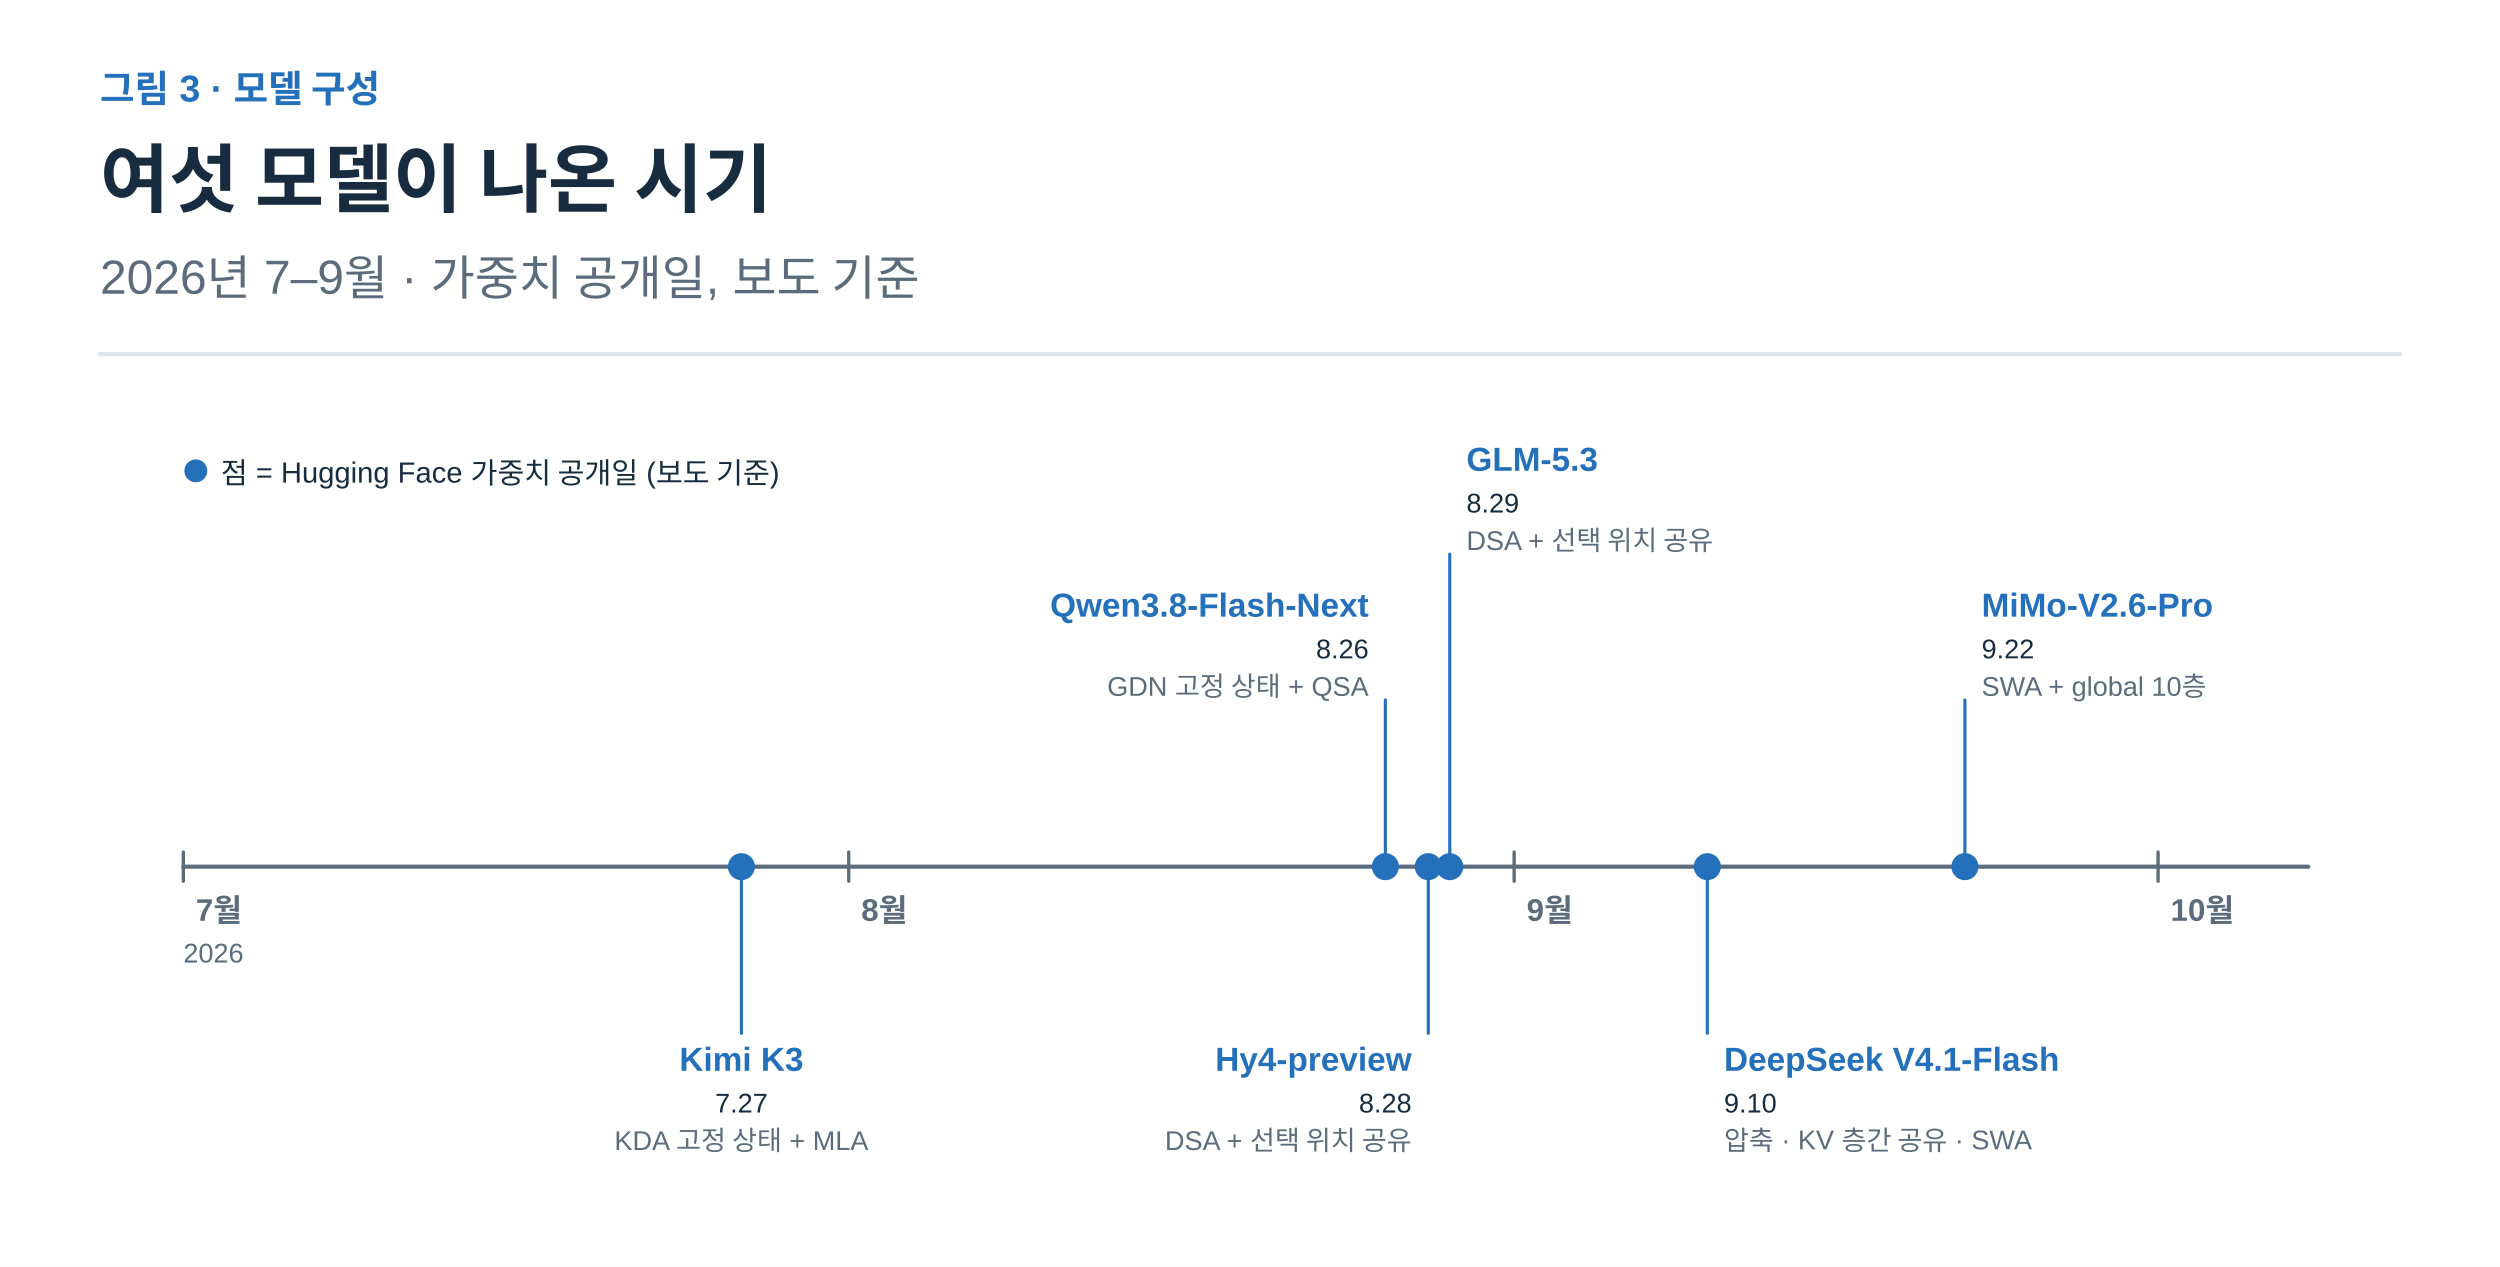
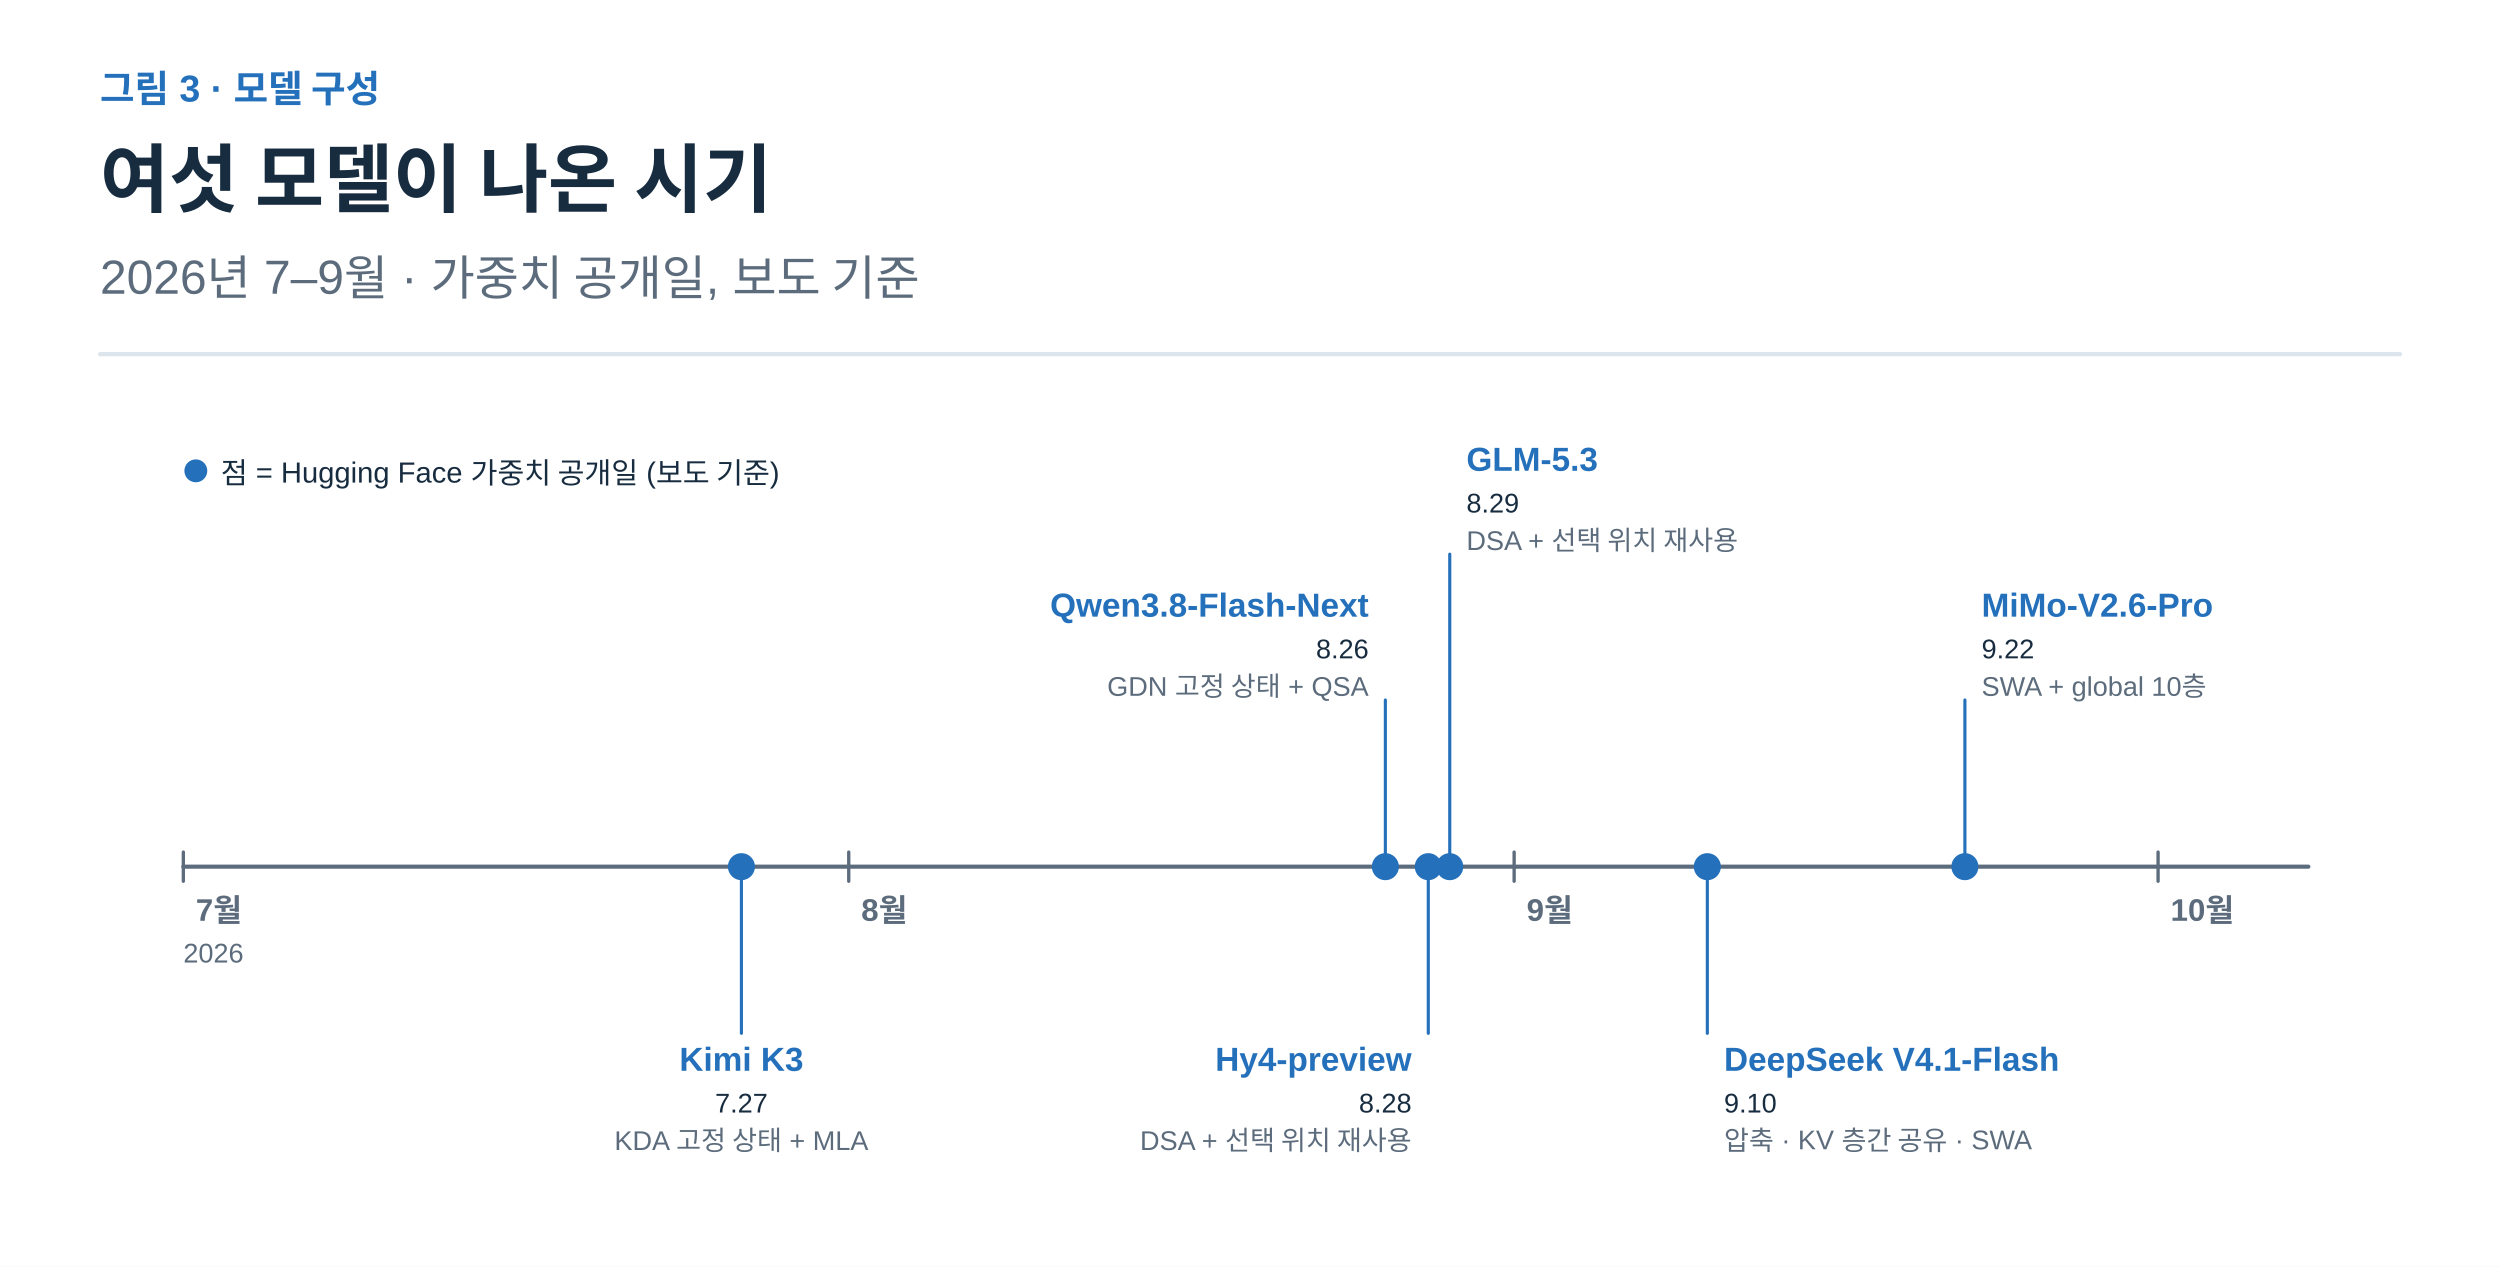
<svg xmlns="http://www.w3.org/2000/svg" width="1200" height="608" viewBox="0 0 1200 608" role="img" aria-labelledby="title desc">
  <defs>
    <marker id="arrow-ink" viewBox="0 0 10 10" refX="8" refY="5" markerWidth="6" markerHeight="6" orient="auto">
      <path d="M1 1 L9 5 L1 9" fill="none" stroke="#182C40" stroke-width="1.6" />
    </marker>
    <marker id="arrow-muted" viewBox="0 0 10 10" refX="8" refY="5" markerWidth="6" markerHeight="6" orient="auto">
      <path d="M1 1 L9 5 L1 9" fill="none" stroke="#5C6C7C" stroke-width="1.6" />
    </marker>
    <marker id="arrow-line" viewBox="0 0 10 10" refX="8" refY="5" markerWidth="6" markerHeight="6" orient="auto">
      <path d="M1 1 L9 5 L1 9" fill="none" stroke="#DCE4EC" stroke-width="1.6" />
    </marker>
    <marker id="arrow-paper" viewBox="0 0 10 10" refX="8" refY="5" markerWidth="6" markerHeight="6" orient="auto">
      <path d="M1 1 L9 5 L1 9" fill="none" stroke="#FFFFFF" stroke-width="1.6" />
    </marker>
    <marker id="arrow-blue" viewBox="0 0 10 10" refX="8" refY="5" markerWidth="6" markerHeight="6" orient="auto">
      <path d="M1 1 L9 5 L1 9" fill="none" stroke="#2470BB" stroke-width="1.6" />
    </marker>
    <marker id="arrow-teal" viewBox="0 0 10 10" refX="8" refY="5" markerWidth="6" markerHeight="6" orient="auto">
      <path d="M1 1 L9 5 L1 9" fill="none" stroke="#287D78" stroke-width="1.6" />
    </marker>
    <marker id="arrow-orange" viewBox="0 0 10 10" refX="8" refY="5" markerWidth="6" markerHeight="6" orient="auto">
      <path d="M1 1 L9 5 L1 9" fill="none" stroke="#B55B22" stroke-width="1.6" />
    </marker>
    <marker id="arrow-purple" viewBox="0 0 10 10" refX="8" refY="5" markerWidth="6" markerHeight="6" orient="auto">
      <path d="M1 1 L9 5 L1 9" fill="none" stroke="#7954A3" stroke-width="1.6" />
    </marker>
    <marker id="arrow-gray" viewBox="0 0 10 10" refX="8" refY="5" markerWidth="6" markerHeight="6" orient="auto">
      <path d="M1 1 L9 5 L1 9" fill="none" stroke="#657789" stroke-width="1.6" />
    </marker>
    <marker id="arrow-red" viewBox="0 0 10 10" refX="8" refY="5" markerWidth="6" markerHeight="6" orient="auto">
      <path d="M1 1 L9 5 L1 9" fill="none" stroke="#B34242" stroke-width="1.6" />
    </marker>
    <marker id="arrow-indigo" viewBox="0 0 10 10" refX="8" refY="5" markerWidth="6" markerHeight="6" orient="auto">
      <path d="M1 1 L9 5 L1 9" fill="none" stroke="#4C60A8" stroke-width="1.6" />
    </marker>
    <marker id="arrow-slate" viewBox="0 0 10 10" refX="8" refY="5" markerWidth="6" markerHeight="6" orient="auto">
      <path d="M1 1 L9 5 L1 9" fill="none" stroke="#8191A0" stroke-width="1.6" />
    </marker>
    <marker id="arrow-surface" viewBox="0 0 10 10" refX="8" refY="5" markerWidth="6" markerHeight="6" orient="auto">
      <path d="M1 1 L9 5 L1 9" fill="none" stroke="#F8FAFC" stroke-width="1.6" />
    </marker>
  </defs>
  <style>text{font-family:Arial,"Apple SD Gothic Neo","Noto Sans KR",sans-serif}text[font-family]{font-family:Menlo,Consolas,monospace}path{stroke-linecap:round;stroke-linejoin:round}</style>
  <rect width="100%" height="100%" fill="white" />
  <text x="48" y="49" fill="#2470BB" font-size="18" font-weight="600" text-anchor="start" data-max-width="1104">그림 3 · 모델 구성</text>
  <text x="48" y="99" fill="#182C40" font-size="36" font-weight="700" text-anchor="start" data-max-width="1104">여섯 모델이 나온 시기</text>
  <text x="48" y="141" fill="#5C6C7C" font-size="23" font-weight="400" text-anchor="start" data-max-width="1104">2026년 7–9월 · 가중치 공개일, 보도 기준</text>
  <path d="M48,170 H1152" stroke="#DCE4EC" stroke-width="2" />
  <g transform="translate(48 206) scale(1)" data-panel="1">
    <circle cx="46" cy="20" r="5" fill="#2470BB" stroke="#2470BB" />
    <text x="58" y="26" fill="#182C40" font-size="14" font-weight="400" text-anchor="start" data-max-width="420">점 = Hugging Face 가중치 공개일 (보도 기준)</text>
    <path d="M40 210 L1060 210" stroke="#5C6C7C" stroke-width="2" fill="none" />
    <path d="M40 203 L40 217" stroke="#5C6C7C" stroke-width="1.6" fill="none" />
    <text x="46" y="236" fill="#5C6C7C" font-size="15" font-weight="700" text-anchor="start" data-max-width="60">7월</text>
    <path d="M359.394 203 L359.394 217" stroke="#5C6C7C" stroke-width="1.6" fill="none" />
    <text x="365.394" y="236" fill="#5C6C7C" font-size="15" font-weight="700" text-anchor="start" data-max-width="60">8월</text>
    <path d="M678.788 203 L678.788 217" stroke="#5C6C7C" stroke-width="1.6" fill="none" />
    <text x="684.788" y="236" fill="#5C6C7C" font-size="15" font-weight="700" text-anchor="start" data-max-width="60">9월</text>
    <path d="M987.879 203 L987.879 217" stroke="#5C6C7C" stroke-width="1.6" fill="none" />
    <text x="993.879" y="236" fill="#5C6C7C" font-size="15" font-weight="700" text-anchor="start" data-max-width="60">10월</text>
    <text x="40" y="256" fill="#5C6C7C" font-size="13" font-weight="400" text-anchor="start" data-max-width="60">2026</text>
    <path d="M307.879 210 L307.879 290" stroke="#2470BB" stroke-width="1.5" fill="none" />
    <circle cx="307.879" cy="210" r="6" fill="#2470BB" stroke="#2470BB" />
    <text x="307.879" y="308" fill="#2470BB" font-size="16" font-weight="700" text-anchor="middle" data-max-width="260">Kimi K3</text>
    <text x="307.879" y="328" fill="#182C40" font-size="13" font-weight="400" text-anchor="middle" data-max-width="320">7.27</text>
    <text x="307.879" y="346" fill="#5C6C7C" font-size="13" font-weight="400" text-anchor="middle" data-max-width="320">KDA 고정 상태 + MLA</text>
    <path d="M616.97 210 L616.97 130" stroke="#2470BB" stroke-width="1.5" fill="none" />
    <circle cx="616.97" cy="210" r="6" fill="#2470BB" stroke="#2470BB" />
    <text x="608.97" y="90" fill="#2470BB" font-size="16" font-weight="700" text-anchor="end" data-max-width="260">Qwen3.8-Flash-Next</text>
    <text x="608.97" y="110" fill="#182C40" font-size="13" font-weight="400" text-anchor="end" data-max-width="320">8.26</text>
    <text x="608.97" y="128" fill="#5C6C7C" font-size="13" font-weight="400" text-anchor="end" data-max-width="320">GDN 고정 상태 + QSA</text>
    <path d="M637.576 210 L637.576 290" stroke="#2470BB" stroke-width="1.5" fill="none" />
    <circle cx="637.576" cy="210" r="6" fill="#2470BB" stroke="#2470BB" />
    <text x="629.576" y="308" fill="#2470BB" font-size="16" font-weight="700" text-anchor="end" data-max-width="260">Hy4-preview</text>
    <text x="629.576" y="328" fill="#182C40" font-size="13" font-weight="400" text-anchor="end" data-max-width="320">8.28</text>
-     <text x="629.576" y="346" fill="#5C6C7C" font-size="13" font-weight="400" text-anchor="end" data-max-width="320">DSA + 선택 위치 공유</text>
+     <text x="629.576" y="346" fill="#5C6C7C" font-size="13" font-weight="400" text-anchor="end" data-max-width="320">DSA + 선택 위치 재사용</text>
    <path d="M647.879 210 L647.879 60" stroke="#2470BB" stroke-width="1.5" fill="none" />
    <circle cx="647.879" cy="210" r="6" fill="#2470BB" stroke="#2470BB" />
    <text x="655.879" y="20" fill="#2470BB" font-size="16" font-weight="700" text-anchor="start" data-max-width="260">GLM-5.3</text>
    <text x="655.879" y="40" fill="#182C40" font-size="13" font-weight="400" text-anchor="start" data-max-width="320">8.29</text>
-     <text x="655.879" y="58" fill="#5C6C7C" font-size="13" font-weight="400" text-anchor="start" data-max-width="320">DSA + 선택 위치 공유</text>
+     <text x="655.879" y="58" fill="#5C6C7C" font-size="13" font-weight="400" text-anchor="start" data-max-width="320">DSA + 선택 위치 재사용</text>
    <path d="M771.515 210 L771.515 290" stroke="#2470BB" stroke-width="1.5" fill="none" />
    <circle cx="771.515" cy="210" r="6" fill="#2470BB" stroke="#2470BB" />
    <text x="779.515" y="308" fill="#2470BB" font-size="16" font-weight="700" text-anchor="start" data-max-width="260">DeepSeek V4.1-Flash</text>
    <text x="779.515" y="328" fill="#182C40" font-size="13" font-weight="400" text-anchor="start" data-max-width="320">9.10</text>
    <text x="779.515" y="346" fill="#5C6C7C" font-size="13" font-weight="400" text-anchor="start" data-max-width="320">압축 · KV 층간 공유 · SWA</text>
    <path d="M895.152 210 L895.152 130" stroke="#2470BB" stroke-width="1.5" fill="none" />
    <circle cx="895.152" cy="210" r="6" fill="#2470BB" stroke="#2470BB" />
    <text x="903.152" y="90" fill="#2470BB" font-size="16" font-weight="700" text-anchor="start" data-max-width="260">MiMo-V2.6-Pro</text>
    <text x="903.152" y="110" fill="#182C40" font-size="13" font-weight="400" text-anchor="start" data-max-width="320">9.22</text>
    <text x="903.152" y="128" fill="#5C6C7C" font-size="13" font-weight="400" text-anchor="start" data-max-width="320">SWA + global 10층</text>
  </g>
</svg>
